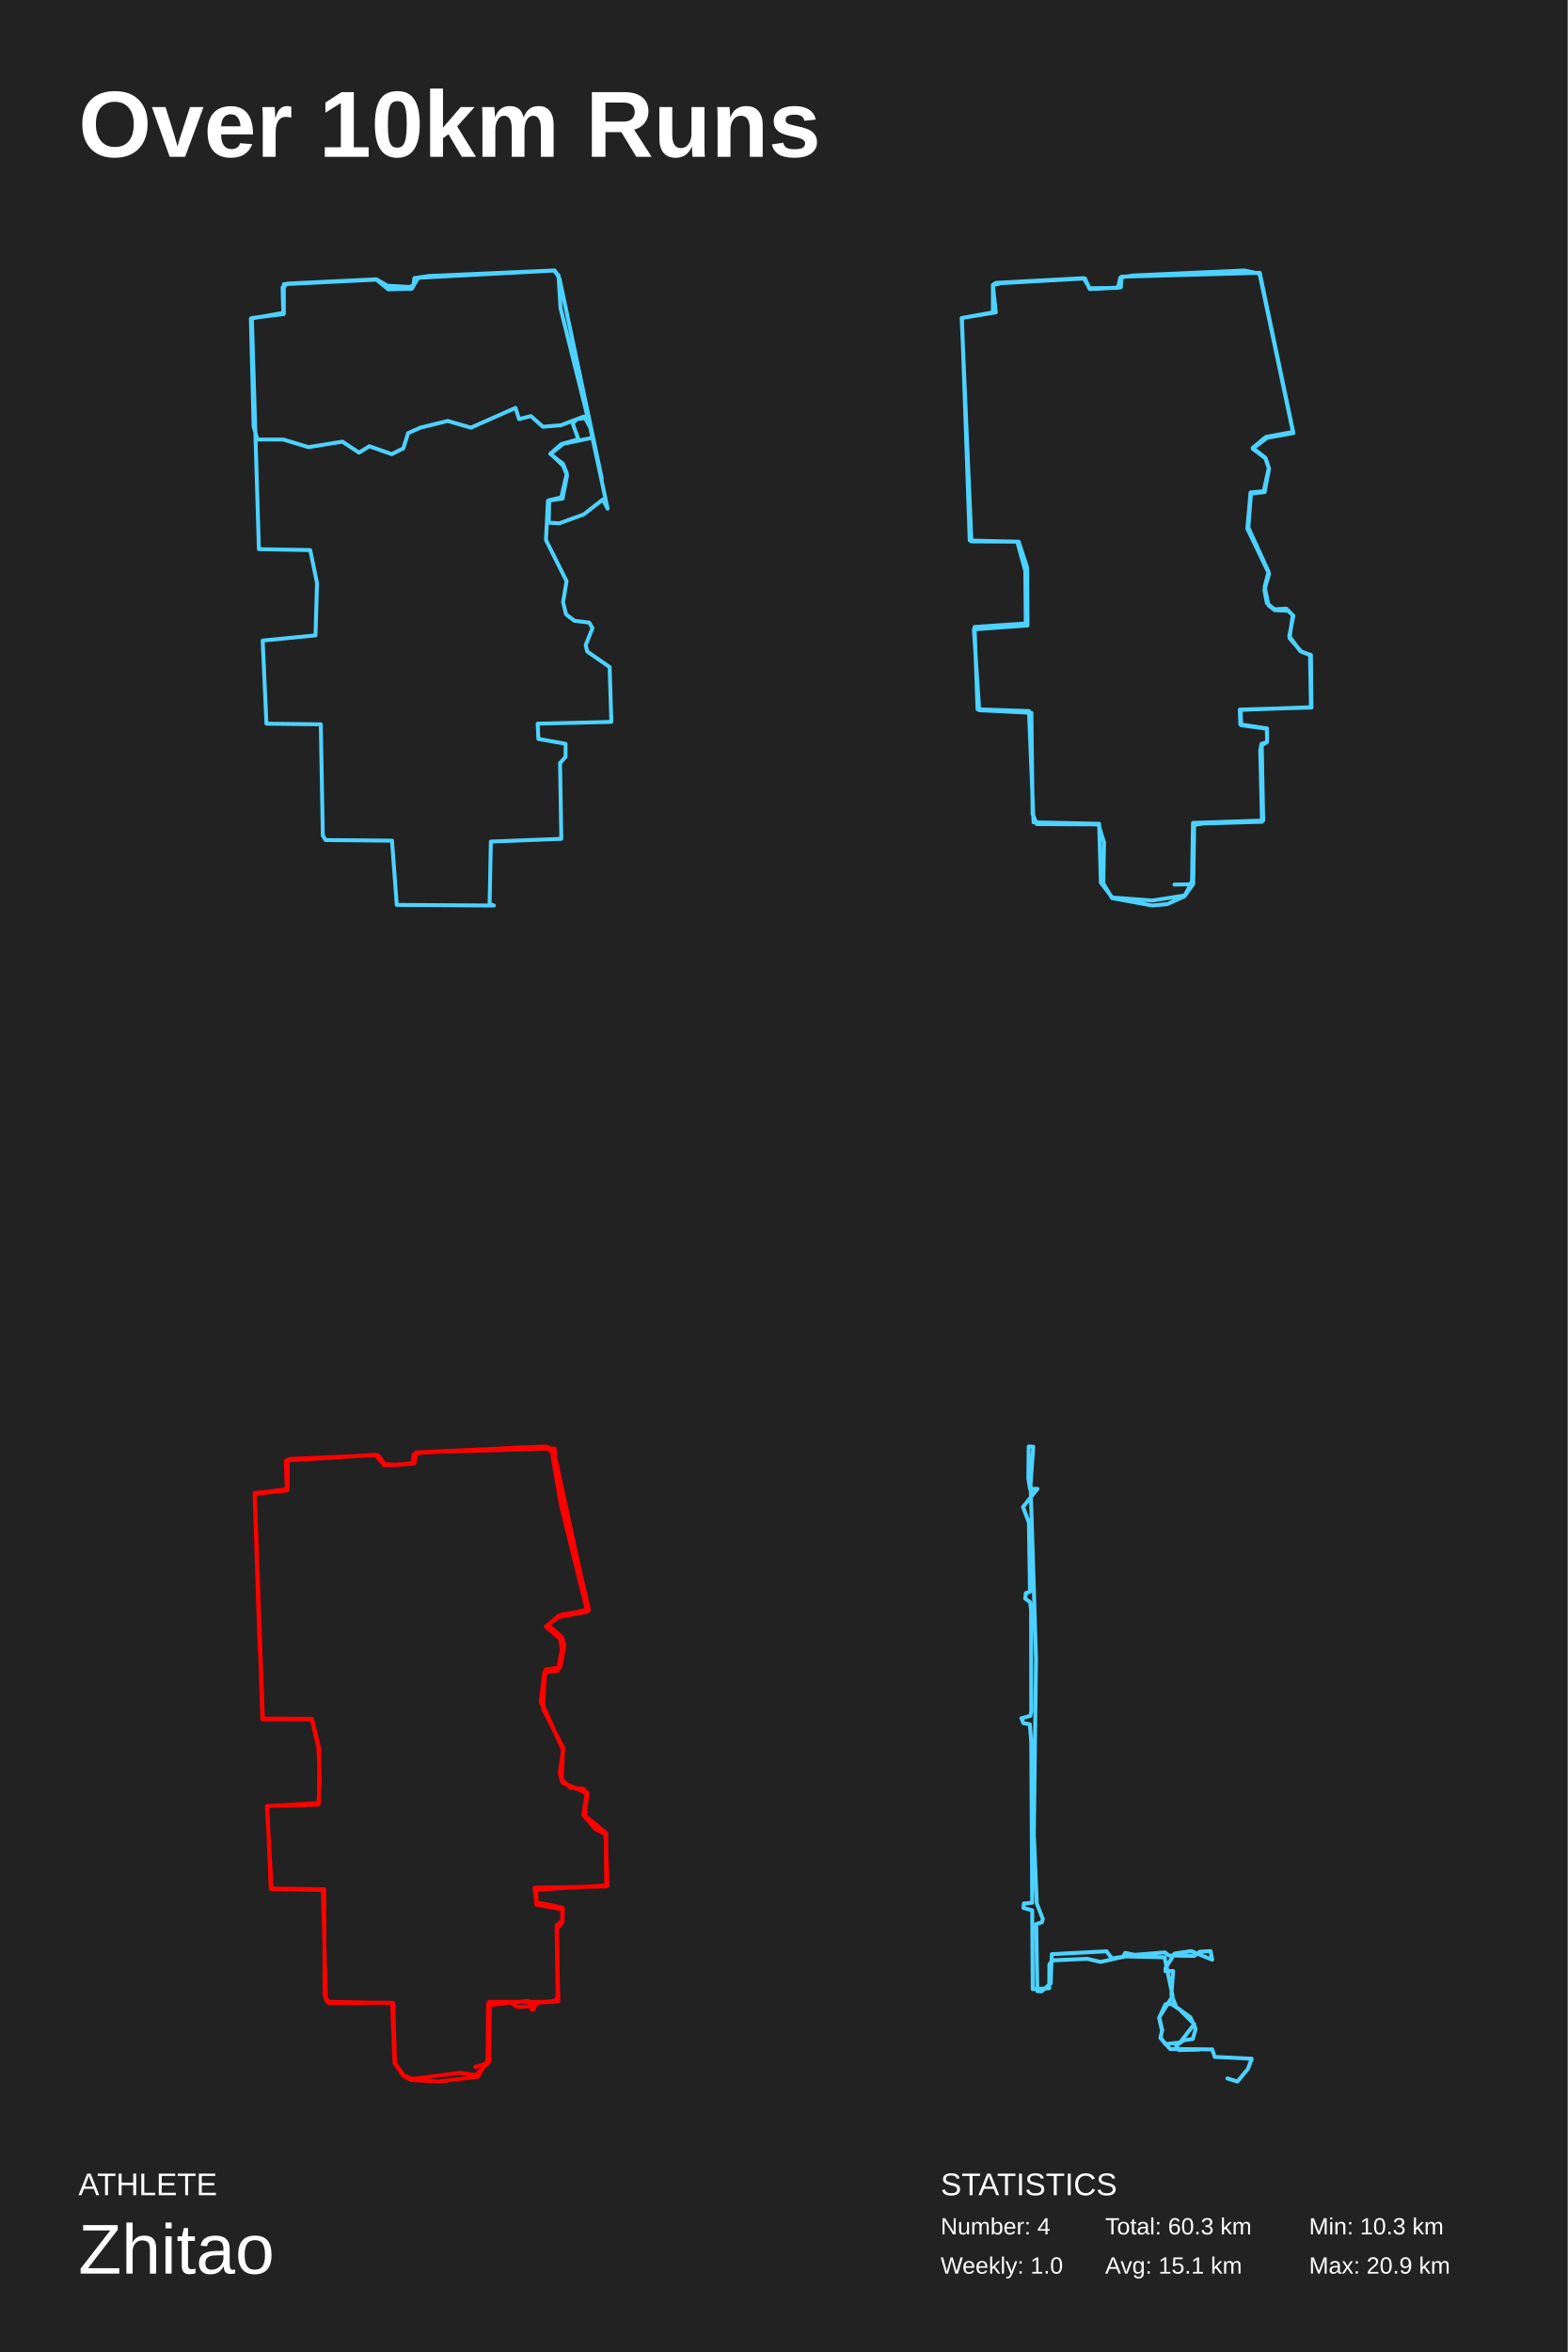
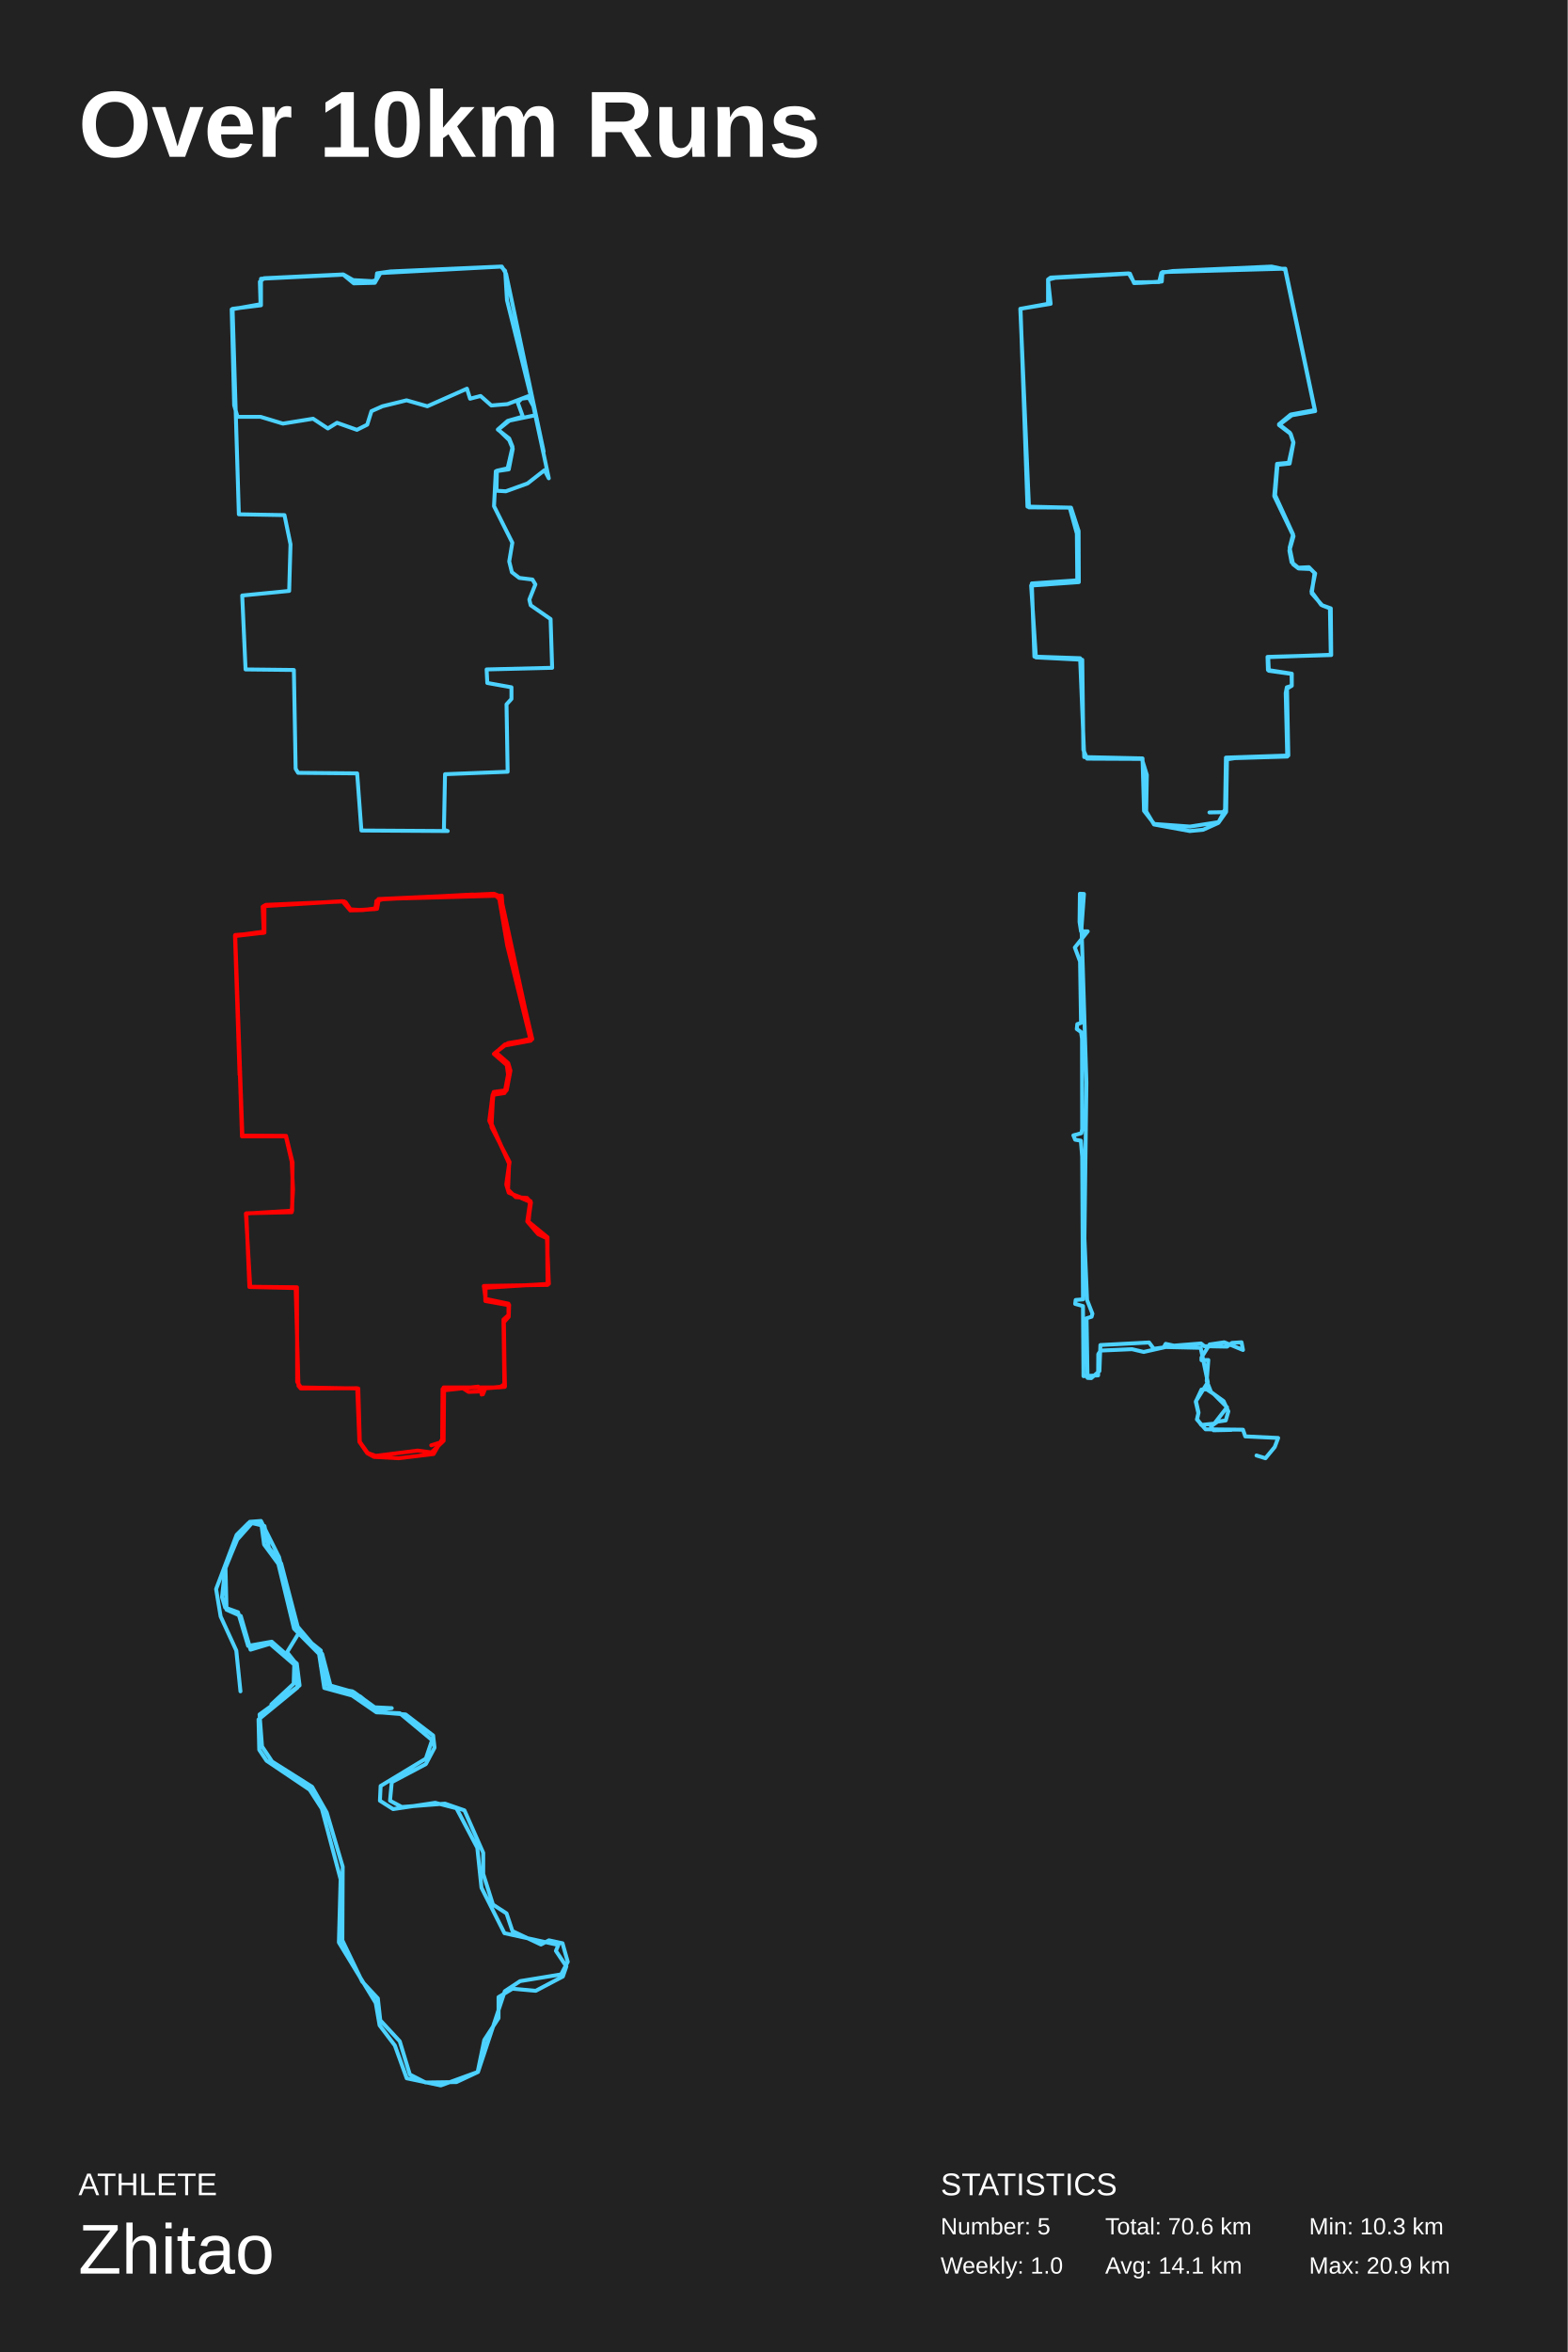
<svg xmlns="http://www.w3.org/2000/svg" baseProfile="full" height="300mm" version="1.1" viewBox="0,0,200,300" width="200mm">
  <defs />
  <rect fill="#222222" height="300" width="200" x="0" y="0" />
  <text fill="#FFFFFF" style="font-size:12px; font-family:Arial; font-weight:bold;" x="10" y="20">Over 10km Runs</text>
  <text fill="#FFFFFF" style="font-size:4px; font-family:Arial" x="10" y="280">ATHLETE</text>
  <text fill="#FFFFFF" style="font-size:9px; font-family:Arial" x="10" y="290">Zhitao</text>
  <text fill="#FFFFFF" style="font-size:4px; font-family:Arial" x="120" y="280">STATISTICS</text>
-   <text fill="#FFFFFF" style="font-size:3px; font-family:Arial" x="120" y="285">Number: 4</text>
+   <text fill="#FFFFFF" style="font-size:3px; font-family:Arial" x="120" y="285">Number: 5</text>
  <text fill="#FFFFFF" style="font-size:3px; font-family:Arial" x="120" y="290">Weekly: 1.0</text>
-   <text fill="#FFFFFF" style="font-size:3px; font-family:Arial" x="141" y="285">Total: 60.3 km</text>
-   <text fill="#FFFFFF" style="font-size:3px; font-family:Arial" x="141" y="290">Avg: 15.1 km</text>
+   <text fill="#FFFFFF" style="font-size:3px; font-family:Arial" x="141" y="285">Total: 70.6 km</text>
+   <text fill="#FFFFFF" style="font-size:3px; font-family:Arial" x="141" y="290">Avg: 14.1 km</text>
  <text fill="#FFFFFF" style="font-size:3px; font-family:Arial" x="167" y="285">Min: 10.3 km</text>
  <text fill="#FFFFFF" style="font-size:3px; font-family:Arial" x="167" y="290">Max: 20.9 km</text>
-   <polyline fill="none" points="76.777,61.036 71.385,35.549 70.775,34.5 53.347,35.432 52.545,36.831 49.528,36.909 48.019,35.666 36.208,36.248 36.208,40.056 32.132,40.561 33.031,70.049 39.578,70.166 40.445,74.362 40.252,81.043 33.512,81.704 33.993,92.309 40.926,92.387 41.183,106.566 41.536,107.148 50.009,107.226 50.619,115.422 63.008,115.5 62.462,115.306 62.623,107.343 71.609,106.993 71.449,97.32 72.155,96.544 72.155,94.873 68.689,94.252 68.592,92.309 77.996,92.076 77.772,85.084 74.915,83.102 74.723,82.287 75.589,80.111 75.172,79.412 73.278,79.179 72.219,78.363 71.834,76.809 72.283,74.128 69.652,68.884 69.908,63.872 71.77,63.6 72.348,60.648 71.834,59.404 70.261,57.889 71.866,56.607 75.621,55.83 71.513,39.318 71.256,35.122 70.647,34.5 54.791,35.199 52.866,35.471 52.737,36.443 52.192,36.598 49.431,36.443 48.019,35.627 36.657,36.171 36.048,36.676 36.144,39.901 32.004,40.639 32.357,54.393 32.838,56.063 36.144,56.063 39.353,57.034 43.686,56.335 45.805,57.734 47.121,56.918 49.977,57.928 51.453,57.19 52.063,55.247 53.636,54.548 57.102,53.693 60.087,54.548 65.768,52.023 66.217,53.46 67.726,53.072 69.266,54.431 71.577,54.237 74.53,53.11 75.332,54.587 77.515,64.882 76.905,63.717 74.466,65.62 71.353,66.747 70.005,66.669 70.069,63.794 71.609,63.445 72.316,60.376 71.834,59.171 70.197,57.889 71.609,56.646 73.792,56.024 73.054,54.004 73.599,53.46 74.819,53.305 75.14,53.771 76.745,61.269" stroke="#4dd2ff" stroke-linecap="round" stroke-linejoin="round" stroke-width="0.5" />
-   <polyline fill="none" points="149.835,112.828 151.857,112.79 152.074,112.376 152.199,104.962 161.155,104.661 160.968,95.064 161.652,94.65 161.652,92.918 158.232,92.392 158.169,90.51 167.312,90.246 167.249,83.547 165.881,83.057 164.482,81.138 165.011,78.541 164.326,77.901 162.616,77.826 161.839,77.223 161.341,74.852 161.839,72.932 159.258,67.286 159.6,62.958 161.341,62.77 161.901,59.758 161.497,58.516 159.817,57.236 161.652,55.844 165.011,55.241 160.719,34.801 143.088,35.291 142.994,36.646 140.102,36.834 139.014,36.872 138.423,35.516 127.695,36.119 126.669,36.382 127.042,39.845 122.688,40.561 123.932,69.056 129.965,69.093 131.053,72.443 131.084,79.783 124.243,80.272 124.927,90.585 131.582,90.924 131.737,103.833 132.266,105.113 140.133,105.15 140.849,107.446 140.755,112.677 141.875,114.559 147.006,115.5 148.934,115.312 151.11,114.333 152.23,112.753 152.354,105.075 160.999,104.812 160.781,95.704 160.937,94.876 161.652,94.65 161.621,92.956 158.356,92.504 158.263,90.547 167.249,90.209 167.125,83.547 166.037,83.133 164.513,81.401 164.917,78.465 164.109,77.637 162.585,77.713 161.621,76.922 161.31,75.266 161.901,73.196 159.133,67.437 159.538,62.807 161.217,62.657 161.87,59.721 161.403,58.366 159.817,57.123 161.497,55.731 164.948,55.091 160.688,34.914 158.76,34.5 144.549,35.14 142.932,35.403 142.621,36.721 139.014,36.759 138.237,35.479 127.042,36.081 126.669,36.345 126.669,39.845 122.719,40.561 123.715,68.943 129.778,69.093 130.805,72.82 130.867,79.519 124.336,79.971 124.71,90.472 131.271,90.698 131.862,104.887 140.227,105.075 140.444,112.602 141.906,114.484 147.037,114.86 151.142,114.22 152.168,112.339 152.292,105.226 154.22,104.925" stroke="#4dd2ff" stroke-linecap="round" stroke-linejoin="round" stroke-width="0.5" />
-   <polyline fill="none" points="60.639,263.642 62.237,263.149 62.425,255.338 70.445,255.338 71.135,254.883 71.009,245.593 71.73,244.949 71.73,243.318 68.44,242.636 68.19,240.777 77.338,240.626 77.338,233.8 74.612,231.563 74.894,228.605 71.824,227.43 71.417,226.14 71.824,223.258 69.223,217.342 69.599,212.943 71.479,212.678 72.012,209.872 71.698,208.81 69.913,207.255 71.667,205.928 75.145,205.359 70.978,187.61 70.759,184.765 53.12,185.259 52.87,186.662 50.52,186.851 49.016,186.889 48.17,185.6 36.892,186.093 36.453,186.358 36.61,190.113 32.506,190.416 33.539,219.201 39.805,219.238 40.745,223.069 40.683,229.97 34.041,230.387 34.667,240.891 41.372,240.967 41.403,254.542 41.936,255.338 50.175,255.49 50.395,263.149 51.522,264.742 52.682,265.159 58.697,264.4 60.671,264.666 62.425,262.997 62.488,255.755 67.375,255.224 68.064,256.324 68.409,255.452 71.229,255.187 71.009,246.048 71.761,245.214 71.824,243.508 68.44,242.825 68.44,241.043 77.526,240.474 77.244,233.876 75.865,233.193 74.549,231.601 74.957,228.795 74.393,228.15 72.764,228.036 71.667,226.937 71.824,223.182 68.973,217.077 69.443,213.361 71.166,213.095 71.667,210.44 71.479,209.075 69.631,207.482 71.041,206.307 74.925,205.586 71.542,191.896 70.414,185.259 69.85,184.728 66.498,184.614 53.653,185.296 52.776,185.524 52.619,186.7 49.016,186.889 47.888,185.562 36.704,186.245 36.704,190.075 32.506,190.568 33.477,219.314 39.774,219.314 40.62,222.955 40.808,226.974 40.62,230.198 34.103,230.349 34.542,240.929 41.184,241.081 41.591,255.111 41.904,255.49 50.019,255.452 50.332,263.149 51.46,264.78 52.431,265.31 55.971,265.5 60.984,264.893 62.206,262.77 62.268,255.566 65.119,255.414 65.997,255.983 67.845,255.907 67.876,256.362 68.127,255.49 71.197,255.262 71.072,245.859 71.761,245.138 71.792,243.546 68.409,242.939 68.346,240.967 77.338,240.512 77.275,233.952 75.991,233.345 74.424,231.525 74.831,228.719 71.761,227.392 71.417,226.254 71.886,222.993 69.286,217.987 69.537,213.133 71.354,212.83 71.949,209.796 71.667,208.81 69.85,207.331 71.229,206.117 75.051,205.283 70.633,184.917 69.662,184.5 53.058,185.259 52.744,186.586 50.739,186.851 49.047,186.738 48.358,185.714 47.638,185.6 36.547,186.283 36.672,189.923 32.474,190.492 33.132,210.478" stroke="#ff0000" stroke-linecap="round" stroke-linejoin="round" stroke-width="0.5" />
-   <polyline fill="none" points="152.99,261.432 150.42,261.489 150.046,260.924 151.004,260.246 152.172,260.076 152.546,258.777 151.868,257.308 150.069,256.009 149.439,254.427 149.672,251.404 148.691,251.432 148.691,251.037 149.859,249.172 151.962,248.862 154.648,249.963 154.438,248.862 153.06,248.946 152.359,249.483 149.112,249.427 148.621,249.031 144.743,249.342 143.552,249.088 143.271,249.596 141.846,249.794 141.169,248.89 134.184,249.257 134.043,252.986 132.875,254.003 132.338,253.975 132.198,245.415 132.922,245.189 133.039,244.765 132.268,242.788 131.894,233.945 132.174,211.597 131.474,189.332 131.824,184.528 131.24,184.5 131.193,188.541 131.404,189.897 132.361,189.897 130.516,192.214 131.263,194.22 131.404,203.036 130.866,203.206 130.796,203.912 131.404,204.336 131.544,205.268 131.567,218.265 131.45,218.858 130.306,219.169 130.563,219.791 131.38,219.932 131.567,222.221 131.684,242.703 130.633,242.788 130.563,243.353 131.684,243.664 131.754,253.72 133.856,253.607 133.88,250.556 134.23,250.048 138.716,249.85 140.398,250.246 143.552,249.54 148.574,249.653 149.602,254.596 147.897,257.308 148.271,258.946 148.06,259.879 148.668,260.726 150.537,260.528 152.359,258.184 150.467,256.291 149.439,255.613 148.691,255.641 147.873,257.393 148.247,259.031 148.037,259.935 149.275,261.348 154.648,261.404 154.975,262.364 159.694,262.59 159.204,263.89 157.872,265.5 156.587,265.105" stroke="#4dd2ff" stroke-linecap="round" stroke-linejoin="round" stroke-width="0.5" />
+   <polyline fill="none" points="69.357,57.588 64.564,34.932 64.022,34.0 48.531,34.829 47.818,36.072 45.136,36.141 43.795,35.036 33.296,35.554 33.296,38.939 29.673,39.388 30.472,65.599 36.292,65.703 37.062,69.432 36.891,75.372 30.9,75.959 31.328,85.386 37.49,85.455 37.718,98.058 38.032,98.576 45.564,98.645 46.106,105.931 57.118,106.0 56.633,105.827 56.776,98.749 64.764,98.438 64.621,89.84 65.249,89.15 65.249,87.665 62.168,87.113 62.082,85.386 70.441,85.179 70.242,78.963 67.702,77.202 67.531,76.477 68.302,74.543 67.931,73.922 66.247,73.714 65.306,72.989 64.964,71.608 65.363,69.225 63.024,64.563 63.252,60.109 64.907,59.867 65.42,57.242 64.964,56.137 63.566,54.79 64.992,53.651 68.33,52.96 64.678,38.283 64.45,34.553 63.908,34.0 49.815,34.622 48.103,34.863 47.989,35.727 47.504,35.865 45.05,35.727 43.795,35.002 33.695,35.485 33.153,35.934 33.239,38.801 29.559,39.457 29.873,51.682 30.3,53.167 33.239,53.167 36.092,54.031 39.943,53.409 41.826,54.652 42.996,53.927 45.535,54.825 46.848,54.169 47.39,52.442 48.788,51.82 51.869,51.061 54.522,51.82 59.572,49.576 59.971,50.853 61.312,50.508 62.681,51.717 64.735,51.544 67.36,50.543 68.073,51.855 70.013,61.006 69.471,59.97 67.303,61.663 64.536,62.664 63.337,62.595 63.395,60.039 64.764,59.729 65.392,57.001 64.964,55.93 63.509,54.79 64.764,53.685 66.704,53.133 66.048,51.337 66.533,50.853 67.617,50.715 67.902,51.13 69.329,57.795" stroke="#4dd2ff" stroke-linecap="round" stroke-linejoin="round" stroke-width="0.5" />
+   <polyline fill="none" points="154.298,103.625 156.095,103.591 156.288,103.223 156.399,96.633 164.36,96.365 164.194,87.834 164.802,87.466 164.802,85.928 161.761,85.459 161.706,83.786 169.833,83.552 169.777,77.597 168.561,77.162 167.317,75.456 167.787,73.147 167.179,72.579 165.659,72.512 164.968,71.976 164.525,69.868 164.968,68.162 162.673,63.143 162.978,59.296 164.525,59.128 165.023,56.452 164.664,55.348 163.171,54.21 164.802,52.972 167.787,52.437 163.973,34.268 148.3,34.703 148.217,35.907 145.647,36.075 144.679,36.108 144.154,34.903 134.618,35.439 133.706,35.673 134.037,38.751 130.167,39.387 131.273,64.716 136.635,64.749 137.603,67.727 137.631,74.251 131.549,74.686 132.158,83.853 138.073,84.154 138.211,95.629 138.681,96.767 145.674,96.8 146.31,98.841 146.227,103.491 147.222,105.164 151.783,106.0 153.497,105.833 155.431,104.963 156.427,103.558 156.537,96.733 164.221,96.499 164.028,88.403 164.166,87.667 164.802,87.466 164.774,85.961 161.872,85.559 161.789,83.82 169.777,83.519 169.667,77.597 168.699,77.229 167.345,75.69 167.704,73.08 166.986,72.344 165.631,72.411 164.774,71.709 164.498,70.237 165.023,68.396 162.563,63.277 162.922,59.162 164.415,59.028 164.995,56.418 164.581,55.214 163.171,54.11 164.664,52.872 167.732,52.303 163.945,34.368 162.231,34.0 149.599,34.569 148.162,34.803 147.885,35.974 144.679,36.008 143.988,34.87 134.037,35.405 133.706,35.64 133.706,38.751 130.195,39.387 131.08,64.616 136.47,64.749 137.382,68.062 137.437,74.017 131.632,74.419 131.964,83.753 137.796,83.954 138.322,96.566 145.757,96.733 145.951,103.424 147.25,105.097 151.81,105.431 155.459,104.863 156.371,103.19 156.482,96.867 158.196,96.6" stroke="#4dd2ff" stroke-linecap="round" stroke-linejoin="round" stroke-width="0.5" />
+   <polyline fill="none" points="55.013,184.349 56.433,183.91 56.6,176.967 63.729,176.967 64.342,176.563 64.23,168.305 64.871,167.732 64.871,166.283 61.947,165.676 61.724,164.024 69.856,163.89 69.856,157.822 67.433,155.834 67.684,153.205 64.955,152.16 64.592,151.014 64.955,148.452 62.643,143.193 62.977,139.283 64.648,139.047 65.122,136.553 64.843,135.609 63.256,134.227 64.815,133.047 67.906,132.541 64.203,116.764 64.008,114.236 48.329,114.674 48.106,115.922 46.018,116.09 44.681,116.124 43.929,114.978 33.904,115.416 33.514,115.652 33.653,118.989 30.005,119.259 30.924,144.845 36.494,144.879 37.329,148.283 37.273,154.418 31.37,154.789 31.926,164.126 37.886,164.193 37.914,176.259 38.387,176.967 45.711,177.102 45.906,183.91 46.909,185.326 47.939,185.697 53.286,185.023 55.041,185.259 56.6,183.776 56.656,177.338 61,176.866 61.613,177.844 61.919,177.068 64.425,176.832 64.23,168.71 64.899,167.968 64.955,166.451 61.947,165.845 61.947,164.26 70.023,163.755 69.772,157.89 68.547,157.283 67.377,155.867 67.739,153.373 67.238,152.8 65.79,152.699 64.815,151.721 64.955,148.384 62.42,142.957 62.838,139.654 64.37,139.418 64.815,137.058 64.648,135.845 63.005,134.429 64.258,133.384 67.711,132.743 64.704,120.574 63.701,114.674 63.2,114.202 60.22,114.101 48.803,114.708 48.023,114.91 47.884,115.955 44.681,116.124 43.678,114.944 33.737,115.551 33.737,118.956 30.005,119.394 30.868,144.946 36.466,144.946 37.218,148.182 37.385,151.755 37.218,154.62 31.425,154.755 31.815,164.159 37.719,164.294 38.081,176.765 38.359,177.102 45.572,177.068 45.851,183.91 46.853,185.36 47.716,185.831 50.863,186.0 55.319,185.461 56.405,183.573 56.461,177.17 58.995,177.035 59.775,177.54 61.418,177.473 61.446,177.877 61.668,177.102 64.398,176.9 64.286,168.541 64.899,167.901 64.927,166.485 61.919,165.946 61.863,164.193 69.856,163.788 69.8,157.957 68.658,157.418 67.266,155.8 67.628,153.306 64.899,152.126 64.592,151.115 65.01,148.216 62.699,143.766 62.922,139.452 64.537,139.182 65.066,136.485 64.815,135.609 63.2,134.294 64.425,133.215 67.823,132.474 63.896,114.371 63.033,114.0 48.273,114.674 47.995,115.854 46.213,116.09 44.709,115.989 44.096,115.079 43.456,114.978 33.597,115.584 33.709,118.821 29.977,119.326 30.562,137.092" stroke="#ff0000" stroke-linecap="round" stroke-linejoin="round" stroke-width="0.5" />
+   <polyline fill="none" points="157.102,182.384 154.818,182.434 154.485,181.932 155.337,181.33 156.375,181.179 156.707,180.024 156.105,178.718 154.506,177.563 153.946,176.157 154.153,173.47 153.281,173.495 153.281,173.144 154.319,171.486 156.188,171.21 158.576,172.19 158.389,171.21 157.164,171.286 156.541,171.763 153.655,171.712 153.219,171.361 149.772,171.637 148.713,171.411 148.463,171.863 147.197,172.039 146.594,171.235 140.385,171.562 140.261,174.876 139.222,175.78 138.745,175.755 138.62,168.147 139.264,167.946 139.368,167.569 138.683,165.811 138.35,157.951 138.6,138.086 137.977,118.295 138.288,114.025 137.769,114.0 137.727,117.592 137.914,118.797 138.766,118.797 137.125,120.857 137.79,122.64 137.914,130.477 137.437,130.627 137.374,131.255 137.914,131.632 138.039,132.461 138.06,144.013 137.956,144.541 136.938,144.817 137.167,145.37 137.893,145.495 138.06,147.529 138.163,165.736 137.229,165.811 137.167,166.314 138.163,166.59 138.226,175.529 140.095,175.429 140.115,172.717 140.427,172.265 144.414,172.089 145.909,172.441 148.713,171.813 153.177,171.913 154.091,176.308 152.575,178.718 152.907,180.175 152.72,181.003 153.26,181.757 154.922,181.581 156.541,179.497 154.859,177.814 153.946,177.212 153.281,177.237 152.554,178.794 152.886,180.25 152.7,181.053 153.8,182.309 158.576,182.359 158.867,183.213 163.062,183.414 162.626,184.569 161.442,186.0 160.3,185.648" stroke="#4dd2ff" stroke-linecap="round" stroke-linejoin="round" stroke-width="0.5" />
+   <polyline fill="none" points="34.625,217.393 37.465,214.764 37.554,211.921 36.622,210.74 38.13,208.272 40.926,210.526 40.926,212.511 42.08,215.247 44.964,215.73 48.07,218.091 49.978,217.876 47.804,217.769 45.141,215.837 41.547,214.818 40.926,210.955 37.642,207.092 35.601,198.614 33.294,194.0 31.874,194.107 30.632,195.502 28.724,200.063 28.324,203.712 28.724,205.053 30.365,205.643 31.652,209.935 34.669,209.399 37.864,212.189 38.219,214.979 33.116,218.681 33.427,222.758 34.714,224.69 39.817,227.909 41.68,231.182 43.721,238.103 43.677,247.491 46.206,252.749 48.203,254.895 48.514,257.685 50.998,260.367 52.285,264.605 54.282,265.624 58.231,265.571 60.982,264.283 64.399,253.983 66.351,252.695 71.587,251.837 72.43,250.228 71.764,247.867 70.034,247.491 69.013,248.028 65.375,246.311 64.621,244.058 62.89,242.931 61.648,239.015 61.648,236.332 59.252,230.914 56.767,230.055 51.265,230.484 49.756,229.68 49.978,227.319 54.326,225.012 55.436,222.919 55.258,221.363 51.753,218.681 48.469,218.413 45.94,216.374 42.168,215.032 41.103,210.955 38.086,207.897 35.868,199.419 34.314,197.434 33.738,194.644 32.14,194.268 30.232,196.414 28.768,200.009 28.901,205.321 30.72,206.126 31.963,210.418 34.448,209.667 37.82,212.564 37.953,215.247 32.983,219.325 33.072,223.188 34.004,224.583 39.506,228.285 41.059,230.699 43.455,239.712 43.233,247.76 47.937,255.485 48.425,258.328 50.377,260.904 51.886,265.088 56.234,266.0 60.938,264.283 61.781,260.206 63.6,257.416 63.6,254.734 65.375,253.661 68.348,253.929 71.809,252.105 72.253,250.818 70.921,248.833 71.232,248.082 64.354,246.579 61.426,240.785 60.893,235.688 58.231,230.645 55.524,229.948 50.155,230.753 48.469,229.68 48.558,227.802 54.326,224.314 55.125,221.954 50.998,218.52 48.025,218.413 44.919,216.267 41.37,215.301 40.704,210.955 37.509,207.736 35.513,199.473 33.693,197.005 33.338,194.376 31.697,194.268 30.188,195.771 27.57,202.692 28.147,206.18 30.144,210.526 30.676,215.73" stroke="#4dd2ff" stroke-linecap="round" stroke-linejoin="round" stroke-width="0.5" />
</svg>
